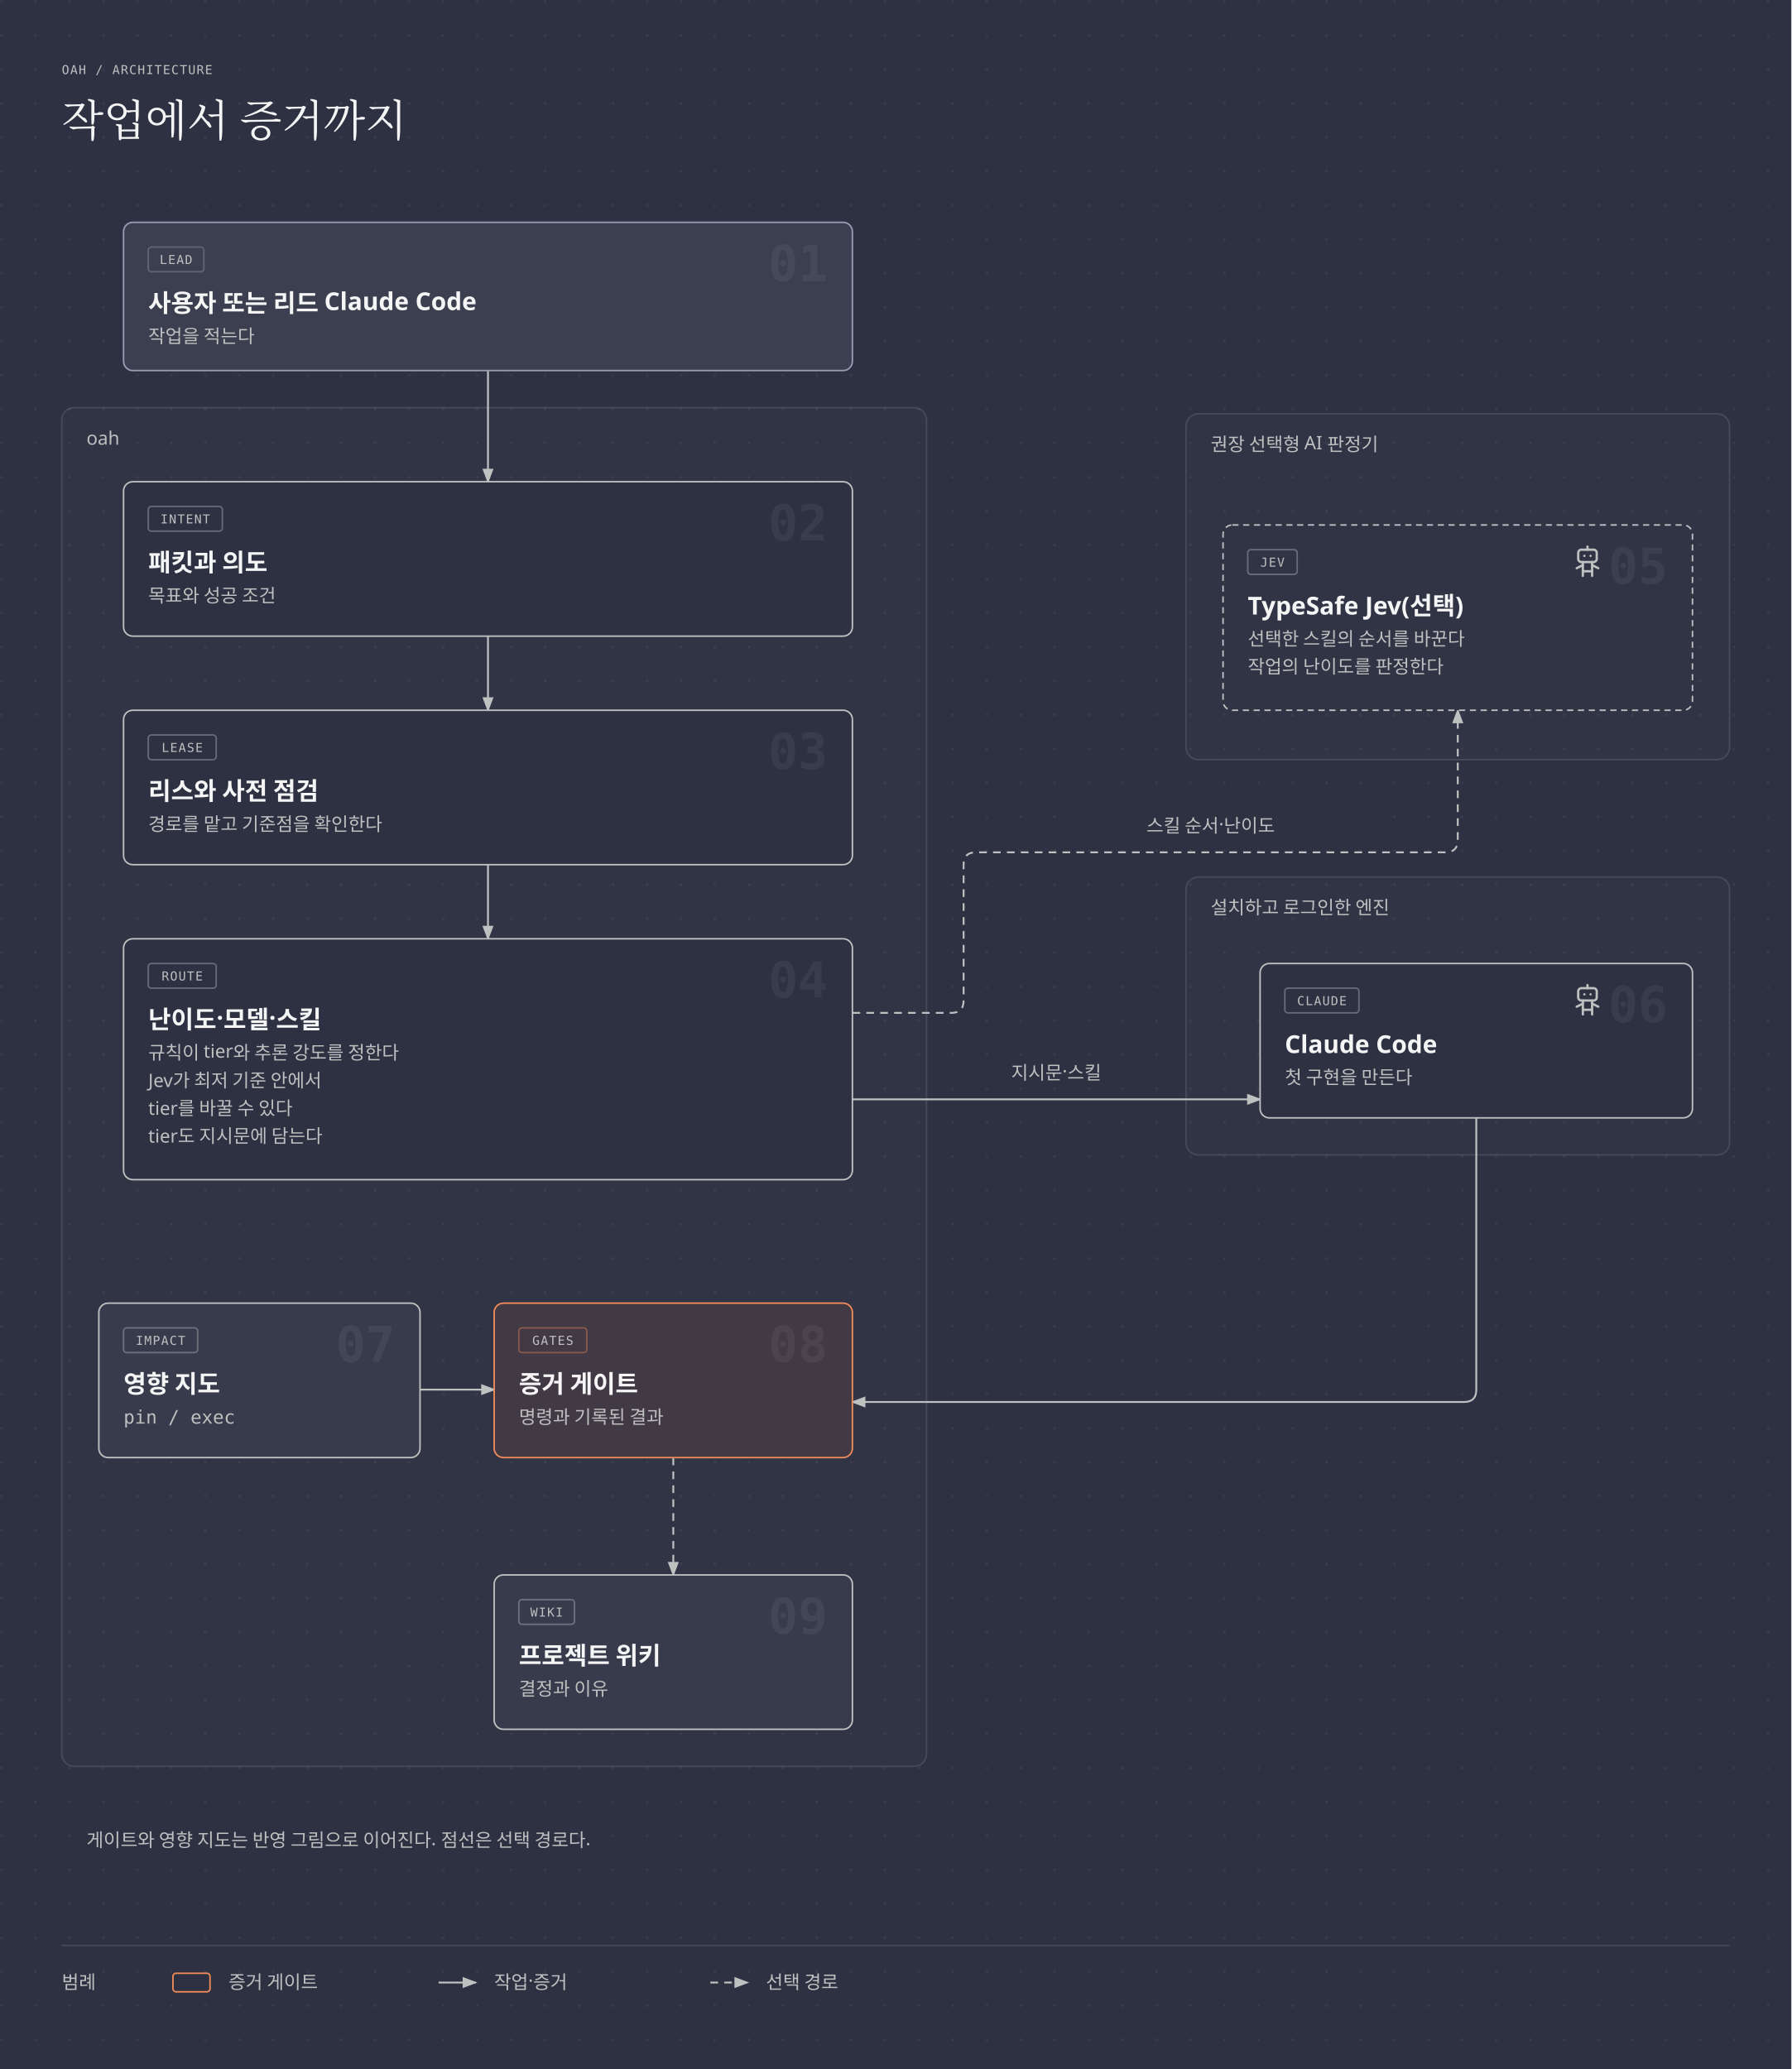
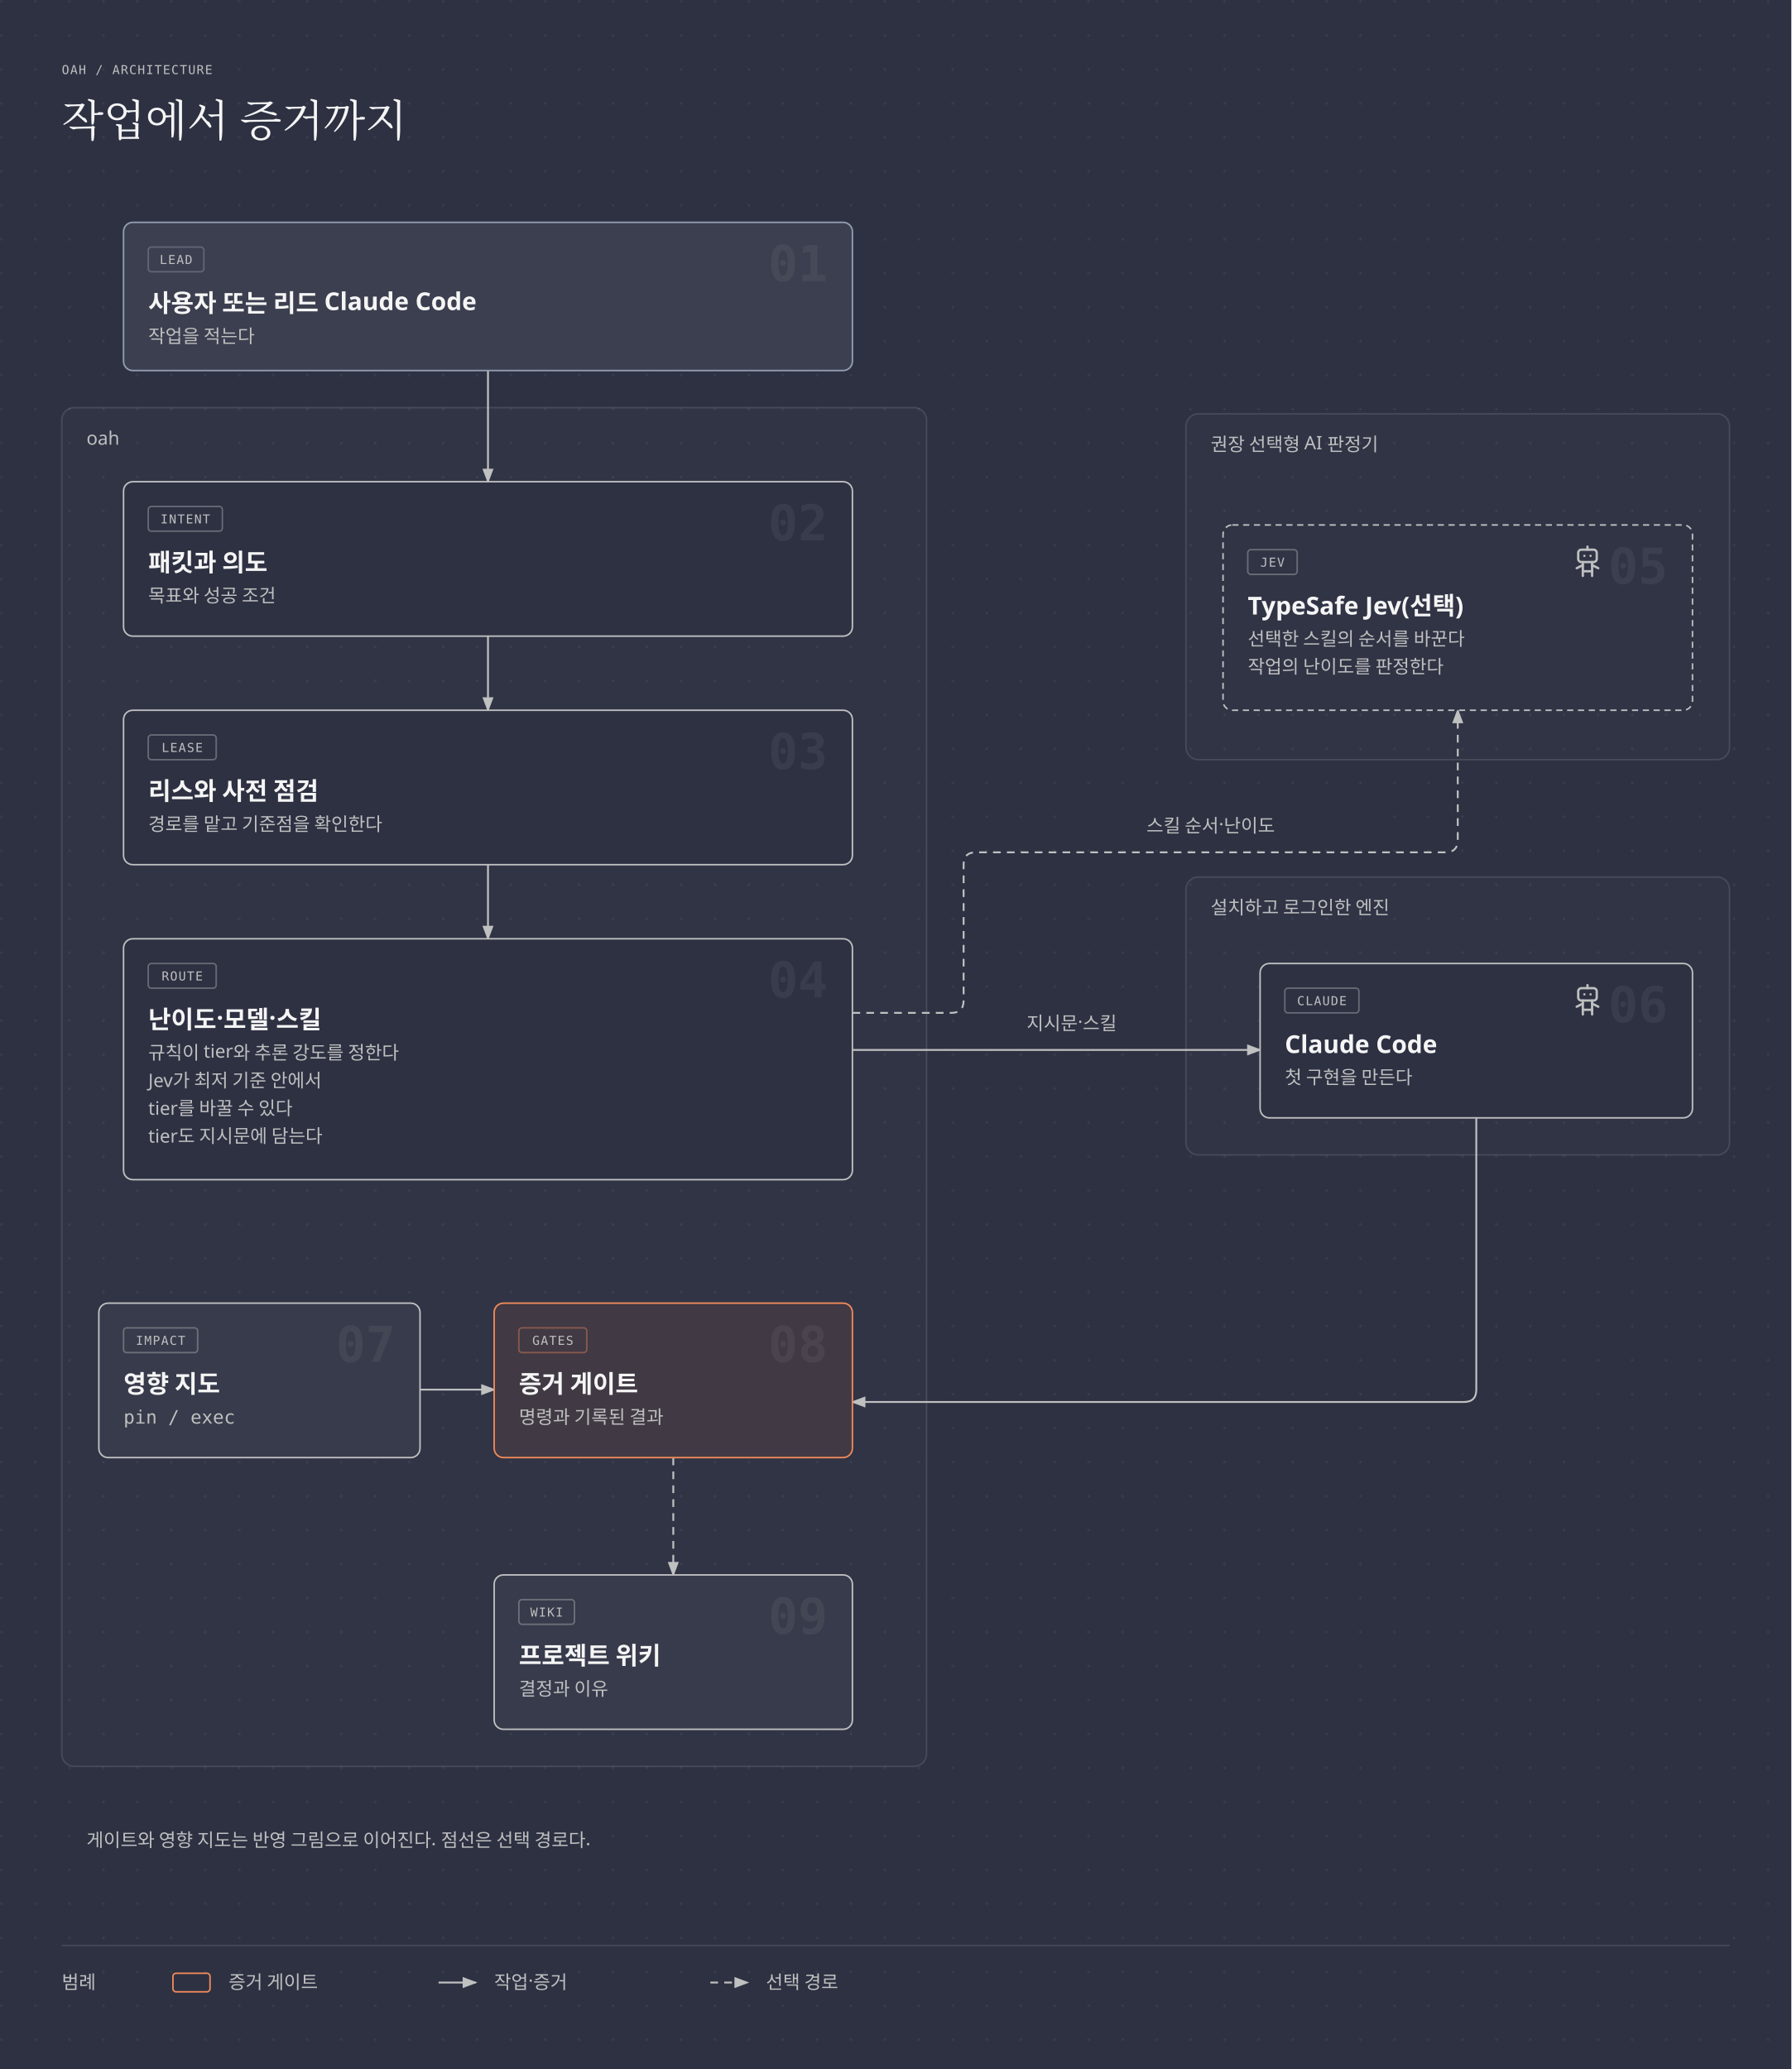
<svg xmlns="http://www.w3.org/2000/svg" viewBox="0 0 1160 1340" role="img" aria-labelledby="architecture-build-ko-dark-title architecture-build-ko-dark-desc" data-diagram-type="Architecture" data-size="fit" id="architecture-build-ko-dark-root">
  <defs>
    <style>#architecture-build-ko-dark-root { font-family: "Geist", "Noto Sans KR", "Apple SD Gothic Neo", "Malgun Gothic", system-ui, sans-serif; color: #f5f5f5; }
      #architecture-build-ko-dark-root .diagram-container { width: 100%; overflow-x: auto; }
      #architecture-build-ko-dark-root text { font-family: "Geist", "Noto Sans KR", "Apple SD Gothic Neo", "Malgun Gothic", system-ui, sans-serif; fill: #f5f5f5; }
      #architecture-build-ko-dark-root .title { font-family: "Instrument Serif", "Noto Serif KR", "AppleMyungjo", "Batang", "Noto Serif CJK KR", serif; font-size: 28px; font-weight: 400; }
      #architecture-build-ko-dark-root .node { font-size: 16px; font-weight: 600; }
      #architecture-build-ko-dark-root .sub { font-family: "Geist", "Noto Sans KR", "Apple SD Gothic Neo", "Malgun Gothic", system-ui, sans-serif; font-size: 12px; font-weight: 400; fill: #bfc0c0; }
      #architecture-build-ko-dark-root .technical { font-family: "Geist Mono", ui-monospace, "SFMono-Regular", Consolas, monospace; }
      #architecture-build-ko-dark-root .label { font-size: 12px; font-family: "Geist Mono", ui-monospace, "SFMono-Regular", Consolas, monospace; font-weight: 400; fill: #bfc0c0; }
      #architecture-build-ko-dark-root .prose { font-size: 12px; font-weight: 400; fill: #bfc0c0; }
      #architecture-build-ko-dark-root .zone-label { font-size: 12px; font-family: "Geist", "Noto Sans KR", "Apple SD Gothic Neo", "Malgun Gothic", system-ui, sans-serif; font-weight: 500; fill: #bfc0c0; }
      #architecture-build-ko-dark-root .arrow-label { font-size: 12px; font-family: "Geist", "Noto Sans KR", "Apple SD Gothic Neo", "Malgun Gothic", system-ui, sans-serif; font-weight: 500; fill: #bfc0c0; }
      #architecture-build-ko-dark-root .tag { font-family: "Geist Mono", ui-monospace, "SFMono-Regular", Consolas, monospace; font-size: 8px; font-weight: 500; letter-spacing: .08em; fill: #bfc0c0; }
      #architecture-build-ko-dark-root .ghost { font-family: "Geist Mono", ui-monospace, "SFMono-Regular", Consolas, monospace; font-size: 32px; font-weight: 600; fill: #f5f5f5; opacity: .06; }
      @media print {
#architecture-build-ko-dark-root .diagram-container { overflow-x: visible; }
}</style>
    <pattern id="architecture-build-ko-dark-dots" width="22" height="22" patternUnits="userSpaceOnUse">
      <circle cx="1" cy="1" r="0.9" fill="#f5f5f5" fill-opacity=".10" />
    </pattern>
    <marker id="architecture-build-ko-dark-arrow" markerWidth="8" markerHeight="6" refX="7" refY="3" orient="auto">
      <polygon points="0 0, 8 3, 0 6" fill="#bfc0c0" />
    </marker>
    <marker id="architecture-build-ko-dark-arrow-accent" markerWidth="8" markerHeight="6" refX="7" refY="3" orient="auto">
      <polygon points="0 0, 8 3, 0 6" fill="#f08a59" />
    </marker>
    <marker id="architecture-build-ko-dark-arrow-link" markerWidth="8" markerHeight="6" refX="7" refY="3" orient="auto">
      <polygon points="0 0, 8 3, 0 6" fill="#739fdf" />
    </marker>
  </defs>
  <rect width="1160" height="1340" fill="#2d3142" />
  <rect width="1160" height="1340" fill="url(#architecture-build-ko-dark-dots)" opacity=".55" />
  <text x="40" y="48" class="tag" text-anchor="start">OAH / ARCHITECTURE</text>
  <text x="40" y="88" class="title" text-anchor="start">작업에서 증거까지</text>
  <rect x="40" y="264" width="560" height="880" rx="8" fill="#f5f5f5" stroke="#f5f5f5" stroke-width="1" data-group-id="oah" fill-opacity=".02" stroke-opacity=".12" />
  <text x="56" y="288" class="zone-label" text-anchor="start">oah</text>
  <rect x="768" y="268" width="352" height="224" rx="8" fill="#f5f5f5" stroke="#f5f5f5" stroke-width="1" data-group-id="judge" fill-opacity=".02" stroke-opacity=".12" />
  <text x="784" y="292" class="zone-label" text-anchor="start">권장 선택형 AI 판정기</text>
  <rect x="768" y="568" width="352" height="180" rx="8" fill="#f5f5f5" stroke="#f5f5f5" stroke-width="1" data-group-id="engines" fill-opacity=".02" stroke-opacity=".12" />
  <text x="784" y="592" class="zone-label" text-anchor="start">설치하고 로그인한 엔진</text>
  <path d="M 316,240 L 316,312" data-edge-id="a1" data-from="you" data-to="intent" data-label="" fill="none" stroke="#bfc0c0" stroke-width="1.2" marker-end="url(#architecture-build-ko-dark-arrow)" />
  <path d="M 316,412 L 316,460" data-edge-id="a2" data-from="intent" data-to="lease" data-label="" fill="none" stroke="#bfc0c0" stroke-width="1.2" marker-end="url(#architecture-build-ko-dark-arrow)" />
  <path d="M 316,560 L 316,608" data-edge-id="a3" data-from="lease" data-to="route" data-label="" fill="none" stroke="#bfc0c0" stroke-width="1.2" marker-end="url(#architecture-build-ko-dark-arrow)" />
  <path d="M 552,656 L 616,656 Q 624,656 624,648 L 624,560 Q 624,552 632,552 L 936,552 Q 944,552 944,544 L 944,460" data-edge-id="a4" data-from="route" data-to="jev" data-label="스킬 순서·난이도" fill="none" stroke="#bfc0c0" stroke-width="1.2" stroke-dasharray="5,4" marker-end="url(#architecture-build-ko-dark-arrow)" />
-   <path d="M 552,712 L 816,712" data-edge-id="a5" data-from="route" data-to="claude" data-label="지시문·스킬" fill="none" stroke="#bfc0c0" stroke-width="1.2" marker-end="url(#architecture-build-ko-dark-arrow)" />
+   <path d="M 552,680 L 816,680" data-edge-id="a5" data-from="route" data-to="claude" data-label="지시문·스킬" fill="none" stroke="#bfc0c0" stroke-width="1.2" marker-end="url(#architecture-build-ko-dark-arrow)" />
  <path d="M 956,724 L 956,900 Q 956,908 948,908 L 552,908" data-edge-id="a6" data-from="claude" data-to="gates" data-label="" fill="none" stroke="#bfc0c0" stroke-width="1.2" marker-end="url(#architecture-build-ko-dark-arrow)" />
  <path d="M 272,900 L 320,900" data-edge-id="a7" data-from="impact" data-to="gates" data-label="" fill="none" stroke="#bfc0c0" stroke-width="1.2" marker-end="url(#architecture-build-ko-dark-arrow)" />
  <path d="M 436,944 L 436,1020" data-edge-id="a8" data-from="gates" data-to="wiki" data-label="" fill="none" stroke="#bfc0c0" stroke-width="1.2" stroke-dasharray="5,4" marker-end="url(#architecture-build-ko-dark-arrow)" />
  <rect x="684" y="524" width="200" height="20" rx="2" fill="#2d3142" />
  <text x="784" y="539" class="arrow-label" text-anchor="middle">스킬 순서·난이도</text>
-   <rect x="622" y="684" width="124" height="20" rx="2" fill="#2d3142" />
-   <text x="684" y="699" class="arrow-label" text-anchor="middle">지시문·스킬</text>
+   <rect x="632" y="652" width="124" height="20" rx="2" fill="#2d3142" />
+   <text x="694" y="667" class="arrow-label" text-anchor="middle">지시문·스킬</text>
  <g data-node-id="you" data-source-label="사용자 또는 리드 Claude Code 작업을 적는다">
    <rect x="80" y="144" width="472" height="96" rx="6" fill="#2d3142" />
    <rect x="80" y="144" width="472" height="96" rx="6" fill="#bfc0c0" stroke="#949eb2" stroke-width="1" fill-opacity=".10" />
    <g aria-hidden="true">
      <rect x="96" y="160" width="36" height="16" rx="2" fill="none" stroke="#949eb2" stroke-width="1" stroke-opacity=".4" />
      <text x="114" y="171" class="tag" text-anchor="middle">LEAD</text>
      <text x="536" y="182" class="ghost" text-anchor="end">01</text>
    </g>
    <text x="96" y="202" class="node" text-anchor="start">사용자 또는 리드 Claude Code</text>
    <text x="96" y="222" class="sub" text-anchor="start">작업을 적는다</text>
  </g>
  <g data-node-id="intent" data-source-label="패킷과 의도 목표와 성공 조건">
    <rect x="80" y="312" width="472" height="100" rx="6" fill="#2d3142" />
    <rect x="80" y="312" width="472" height="100" rx="6" fill="#2d3142" stroke="#bfc0c0" stroke-width="1" />
    <g aria-hidden="true">
      <rect x="96" y="328" width="48" height="16" rx="2" fill="none" stroke="#bfc0c0" stroke-width="1" stroke-opacity=".4" />
      <text x="120" y="339" class="tag" text-anchor="middle">INTENT</text>
      <text x="536" y="350" class="ghost" text-anchor="end">02</text>
    </g>
    <text x="96" y="370" class="node" text-anchor="start">패킷과 의도</text>
    <text x="96" y="390" class="sub" text-anchor="start">목표와 성공 조건</text>
  </g>
  <g data-node-id="lease" data-source-label="리스와 사전 점검 경로를 맡고 기준점을 확인한다">
    <rect x="80" y="460" width="472" height="100" rx="6" fill="#2d3142" />
    <rect x="80" y="460" width="472" height="100" rx="6" fill="#2d3142" stroke="#bfc0c0" stroke-width="1" />
    <g aria-hidden="true">
      <rect x="96" y="476" width="44" height="16" rx="2" fill="none" stroke="#bfc0c0" stroke-width="1" stroke-opacity=".4" />
      <text x="118" y="487" class="tag" text-anchor="middle">LEASE</text>
      <text x="536" y="498" class="ghost" text-anchor="end">03</text>
    </g>
    <text x="96" y="518" class="node" text-anchor="start">리스와 사전 점검</text>
    <text x="96" y="538" class="sub" text-anchor="start">경로를 맡고 기준점을 확인한다</text>
  </g>
  <g data-node-id="route" data-source-label="난이도·모델·스킬 규칙이 tier와 추론 강도를 정한다 Jev가 최저 기준 안에서 tier를 바꿀 수 있다 tier도 지시문에 담는다">
    <rect x="80" y="608" width="472" height="156" rx="6" fill="#2d3142" />
    <rect x="80" y="608" width="472" height="156" rx="6" fill="#2d3142" stroke="#bfc0c0" stroke-width="1" />
    <g aria-hidden="true">
      <rect x="96" y="624" width="44" height="16" rx="2" fill="none" stroke="#bfc0c0" stroke-width="1" stroke-opacity=".4" />
      <text x="118" y="635" class="tag" text-anchor="middle">ROUTE</text>
      <text x="536" y="646" class="ghost" text-anchor="end">04</text>
    </g>
    <text x="96" y="666" class="node" text-anchor="start">난이도·모델·스킬</text>
    <text x="96" y="686" class="sub" text-anchor="start">규칙이 tier와 추론 강도를 정한다</text>
    <text x="96" y="704" class="sub" text-anchor="start">Jev가 최저 기준 안에서</text>
    <text x="96" y="722" class="sub" text-anchor="start">tier를 바꿀 수 있다</text>
    <text x="96" y="740" class="sub" text-anchor="start">tier도 지시문에 담는다</text>
  </g>
  <g data-node-id="jev" data-source-label="TypeSafe Jev(선택) 선택한 스킬의 순서를 바꾼다 작업의 난이도를 판정한다">
    <rect x="792" y="340" width="304" height="120" rx="6" fill="#2d3142" />
    <rect x="792" y="340" width="304" height="120" rx="6" fill="#f5f5f5" stroke="#bfc0c0" stroke-width="1" fill-opacity=".02" stroke-dasharray="4,3" />
    <g aria-hidden="true">
      <rect x="808" y="356" width="32" height="16" rx="2" fill="none" stroke="#bfc0c0" stroke-width="1" stroke-opacity=".4" />
      <text x="824" y="367" class="tag" text-anchor="middle">JEV</text>
      <text x="1080" y="378" class="ghost" text-anchor="end">05</text>
      <g transform="translate(1016,352)" color="#bfc0c0">
        <g fill="none" stroke="currentColor" stroke-width="1.5" stroke-linecap="round" stroke-linejoin="round">
          <path d="M6 6a2 2 0 0 1 2 -2h8a2 2 0 0 1 2 2v4a2 2 0 0 1 -2 2h-8a2 2 0 0 1 -2 -2l0 -4" />
          <path d="M12 2v2" />
          <path d="M9 12v9" />
          <path d="M15 12v9" />
          <path d="M5 16l4 -2" />
          <path d="M15 14l4 2" />
          <path d="M9 18h6" />
          <path d="M10 8v.01" />
          <path d="M14 8v.01" />
        </g>
      </g>
    </g>
    <text x="808" y="398" class="node" text-anchor="start">TypeSafe Jev(선택)</text>
    <text x="808" y="418" class="sub" text-anchor="start">선택한 스킬의 순서를 바꾼다</text>
    <text x="808" y="436" class="sub" text-anchor="start">작업의 난이도를 판정한다</text>
  </g>
  <g data-node-id="claude" data-source-label="Claude Code 첫 구현을 만든다">
    <rect x="816" y="624" width="280" height="100" rx="6" fill="#2d3142" />
    <rect x="816" y="624" width="280" height="100" rx="6" fill="#2d3142" stroke="#bfc0c0" stroke-width="1" />
    <g aria-hidden="true">
      <rect x="832" y="640" width="48" height="16" rx="2" fill="none" stroke="#bfc0c0" stroke-width="1" stroke-opacity=".4" />
      <text x="856" y="651" class="tag" text-anchor="middle">CLAUDE</text>
      <text x="1080" y="662" class="ghost" text-anchor="end">06</text>
      <g transform="translate(1016,636)" color="#bfc0c0">
        <g fill="none" stroke="currentColor" stroke-width="1.5" stroke-linecap="round" stroke-linejoin="round">
          <path d="M6 6a2 2 0 0 1 2 -2h8a2 2 0 0 1 2 2v4a2 2 0 0 1 -2 2h-8a2 2 0 0 1 -2 -2l0 -4" />
          <path d="M12 2v2" />
          <path d="M9 12v9" />
          <path d="M15 12v9" />
          <path d="M5 16l4 -2" />
          <path d="M15 14l4 2" />
          <path d="M9 18h6" />
          <path d="M10 8v.01" />
          <path d="M14 8v.01" />
        </g>
      </g>
    </g>
    <text x="832" y="682" class="node" text-anchor="start">Claude Code</text>
    <text x="832" y="702" class="sub" text-anchor="start">첫 구현을 만든다</text>
  </g>
  <g data-node-id="impact" data-source-label="영향 지도 pin / exec">
    <rect x="64" y="844" width="208" height="100" rx="6" fill="#2d3142" />
    <rect x="64" y="844" width="208" height="100" rx="6" fill="#f5f5f5" stroke="#bfc0c0" stroke-width="1" fill-opacity=".05" />
    <g aria-hidden="true">
      <rect x="80" y="860" width="48" height="16" rx="2" fill="none" stroke="#bfc0c0" stroke-width="1" stroke-opacity=".4" />
      <text x="104" y="871" class="tag" text-anchor="middle">IMPACT</text>
      <text x="256" y="882" class="ghost" text-anchor="end">07</text>
    </g>
    <text x="80" y="902" class="node" text-anchor="start">영향 지도</text>
    <text x="80" y="922" class="sub technical" text-anchor="start">pin / exec</text>
  </g>
  <g data-node-id="gates" data-source-label="증거 게이트 명령과 기록된 결과">
    <rect x="320" y="844" width="232" height="100" rx="6" fill="#2d3142" />
    <rect x="320" y="844" width="232" height="100" rx="6" fill="#f08a59" stroke="#f08a59" stroke-width="1" fill-opacity=".10" />
    <g aria-hidden="true">
      <rect x="336" y="860" width="44" height="16" rx="2" fill="none" stroke="#f08a59" stroke-width="1" stroke-opacity=".4" />
      <text x="358" y="871" class="tag" text-anchor="middle">GATES</text>
      <text x="536" y="882" class="ghost" text-anchor="end">08</text>
    </g>
    <text x="336" y="902" class="node" text-anchor="start">증거 게이트</text>
    <text x="336" y="922" class="sub" text-anchor="start">명령과 기록된 결과</text>
  </g>
  <g data-node-id="wiki" data-source-label="프로젝트 위키 결정과 이유">
    <rect x="320" y="1020" width="232" height="100" rx="6" fill="#2d3142" />
    <rect x="320" y="1020" width="232" height="100" rx="6" fill="#f5f5f5" stroke="#bfc0c0" stroke-width="1" fill-opacity=".05" />
    <g aria-hidden="true">
      <rect x="336" y="1036" width="36" height="16" rx="2" fill="none" stroke="#bfc0c0" stroke-width="1" stroke-opacity=".4" />
      <text x="354" y="1047" class="tag" text-anchor="middle">WIKI</text>
      <text x="536" y="1058" class="ghost" text-anchor="end">09</text>
    </g>
    <text x="336" y="1078" class="node" text-anchor="start">프로젝트 위키</text>
    <text x="336" y="1098" class="sub" text-anchor="start">결정과 이유</text>
  </g>
  <text x="56" y="1196" class="prose" text-anchor="start">게이트와 영향 지도는 반영 그림으로 이어진다. 점선은 선택 경로다.</text>
  <line x1="40" y1="1260" x2="1120" y2="1260" stroke="#f5f5f5" stroke-opacity=".12" />
  <text x="40" y="1288" class="zone-label" text-anchor="start">범례</text>
  <rect x="112" y="1278" width="24" height="12" rx="2" fill="none" stroke="#f08a59" stroke-width="1" />
  <text x="148" y="1288" class="prose" text-anchor="start">증거 게이트</text>
  <path d="M 284,1284 h 24" fill="none" stroke="#bfc0c0" stroke-width="1.2" marker-end="url(#architecture-build-ko-dark-arrow)" />
  <text x="320" y="1288" class="prose" text-anchor="start">작업·증거</text>
  <path d="M 460,1284 h 24" fill="none" stroke="#bfc0c0" stroke-width="1.2" stroke-dasharray="5,4" marker-end="url(#architecture-build-ko-dark-arrow)" />
  <text x="496" y="1288" class="prose" text-anchor="start">선택 경로</text>
</svg>
